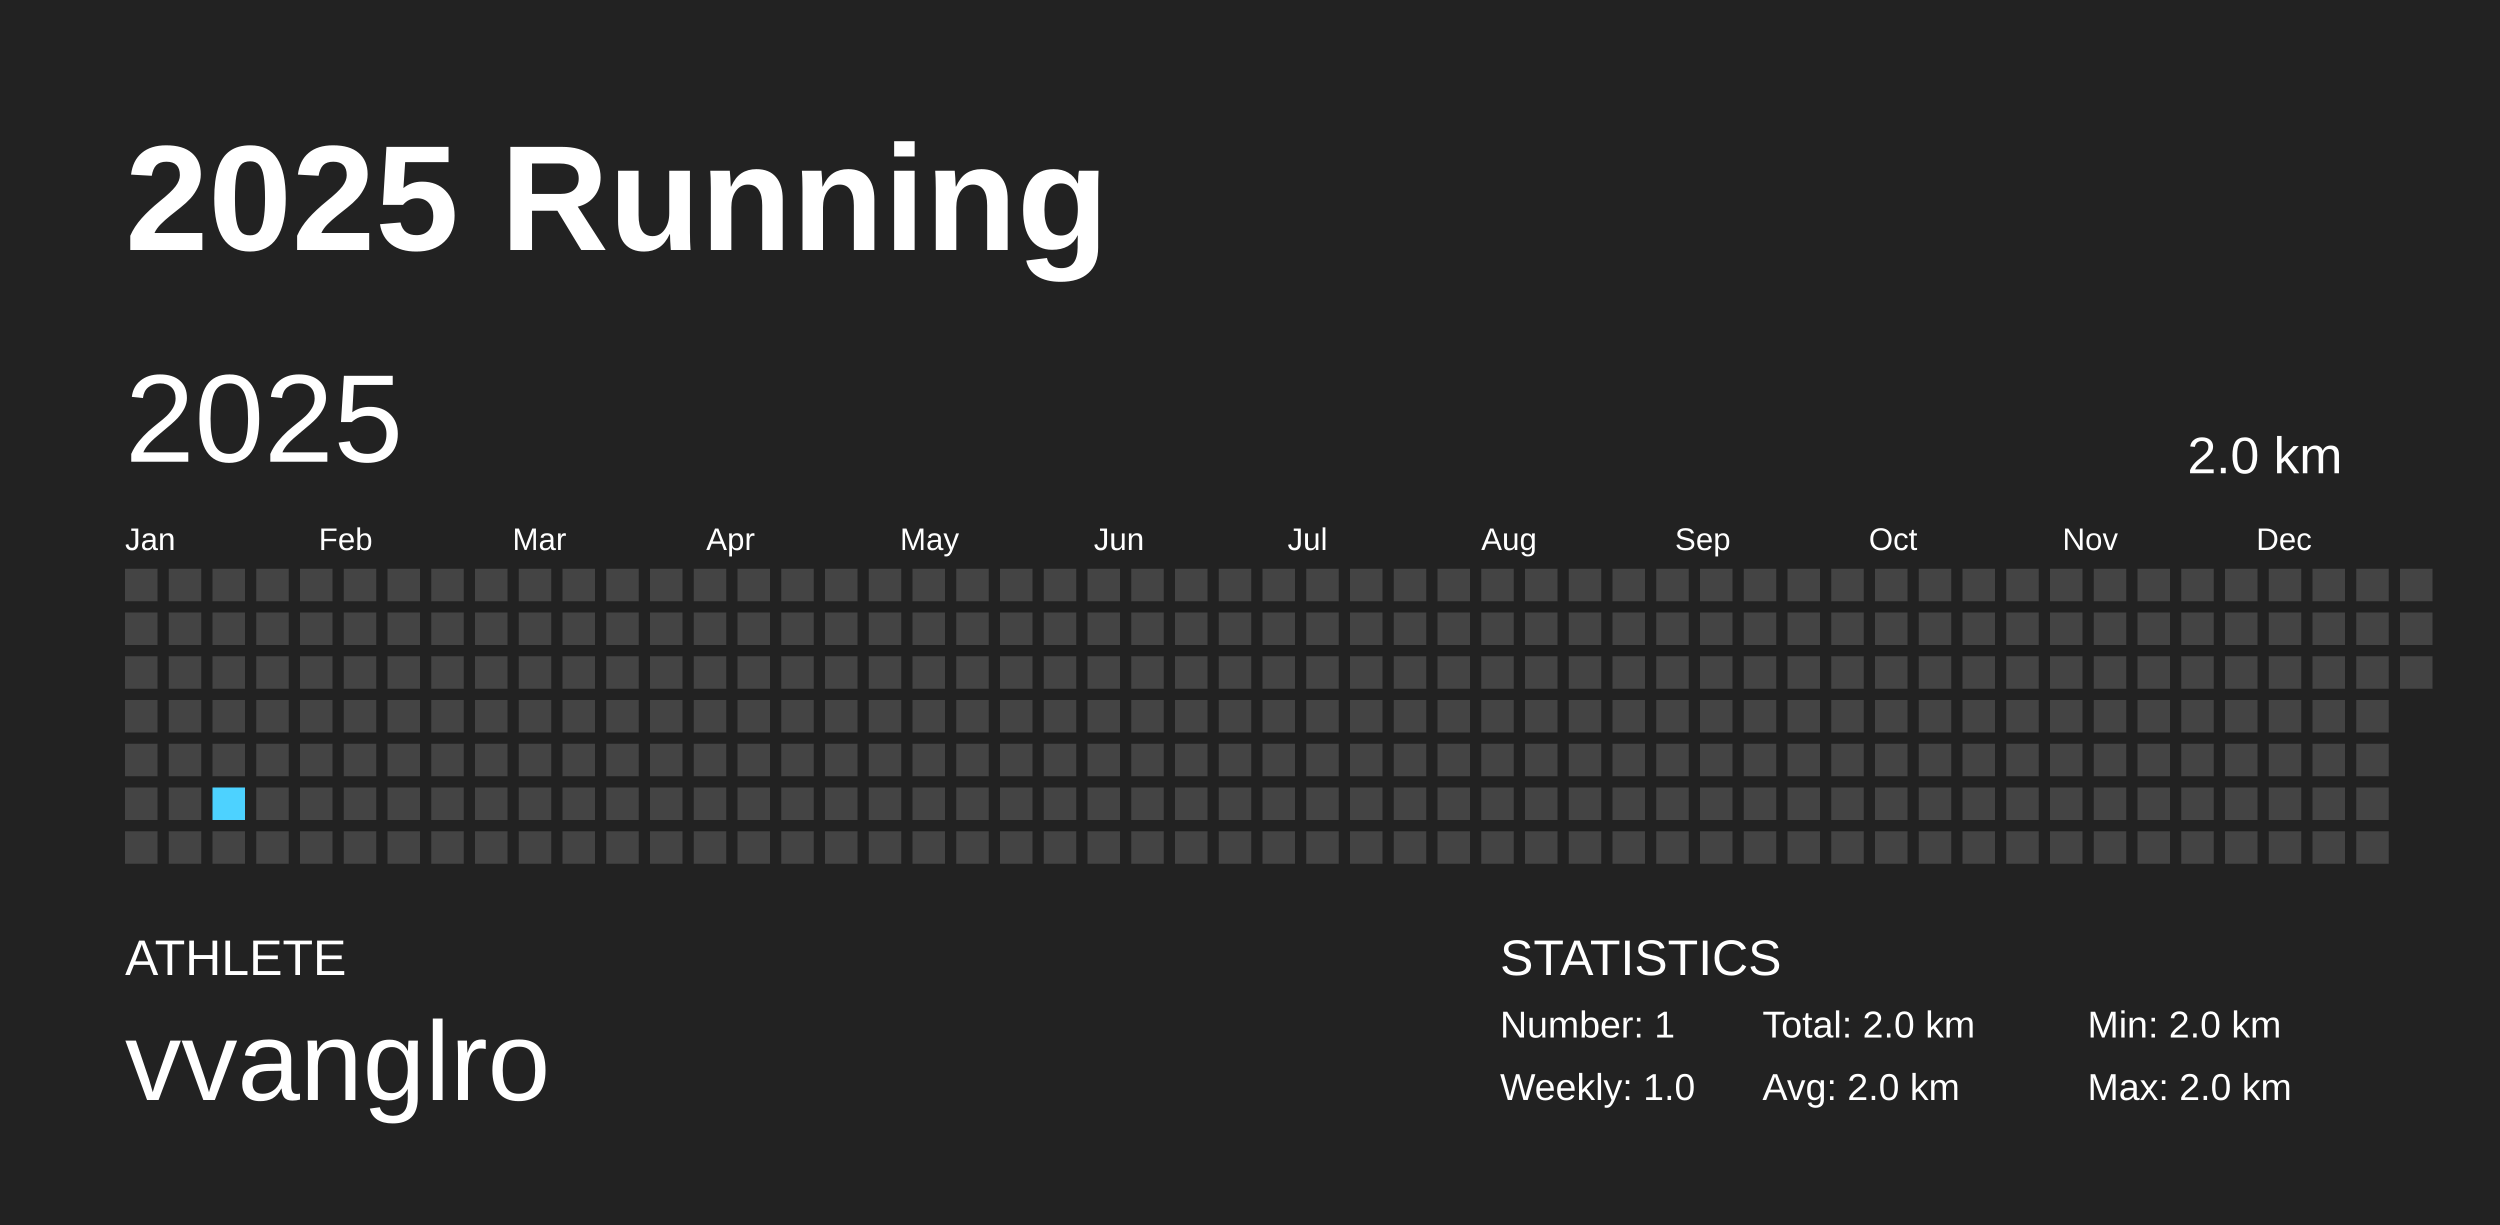
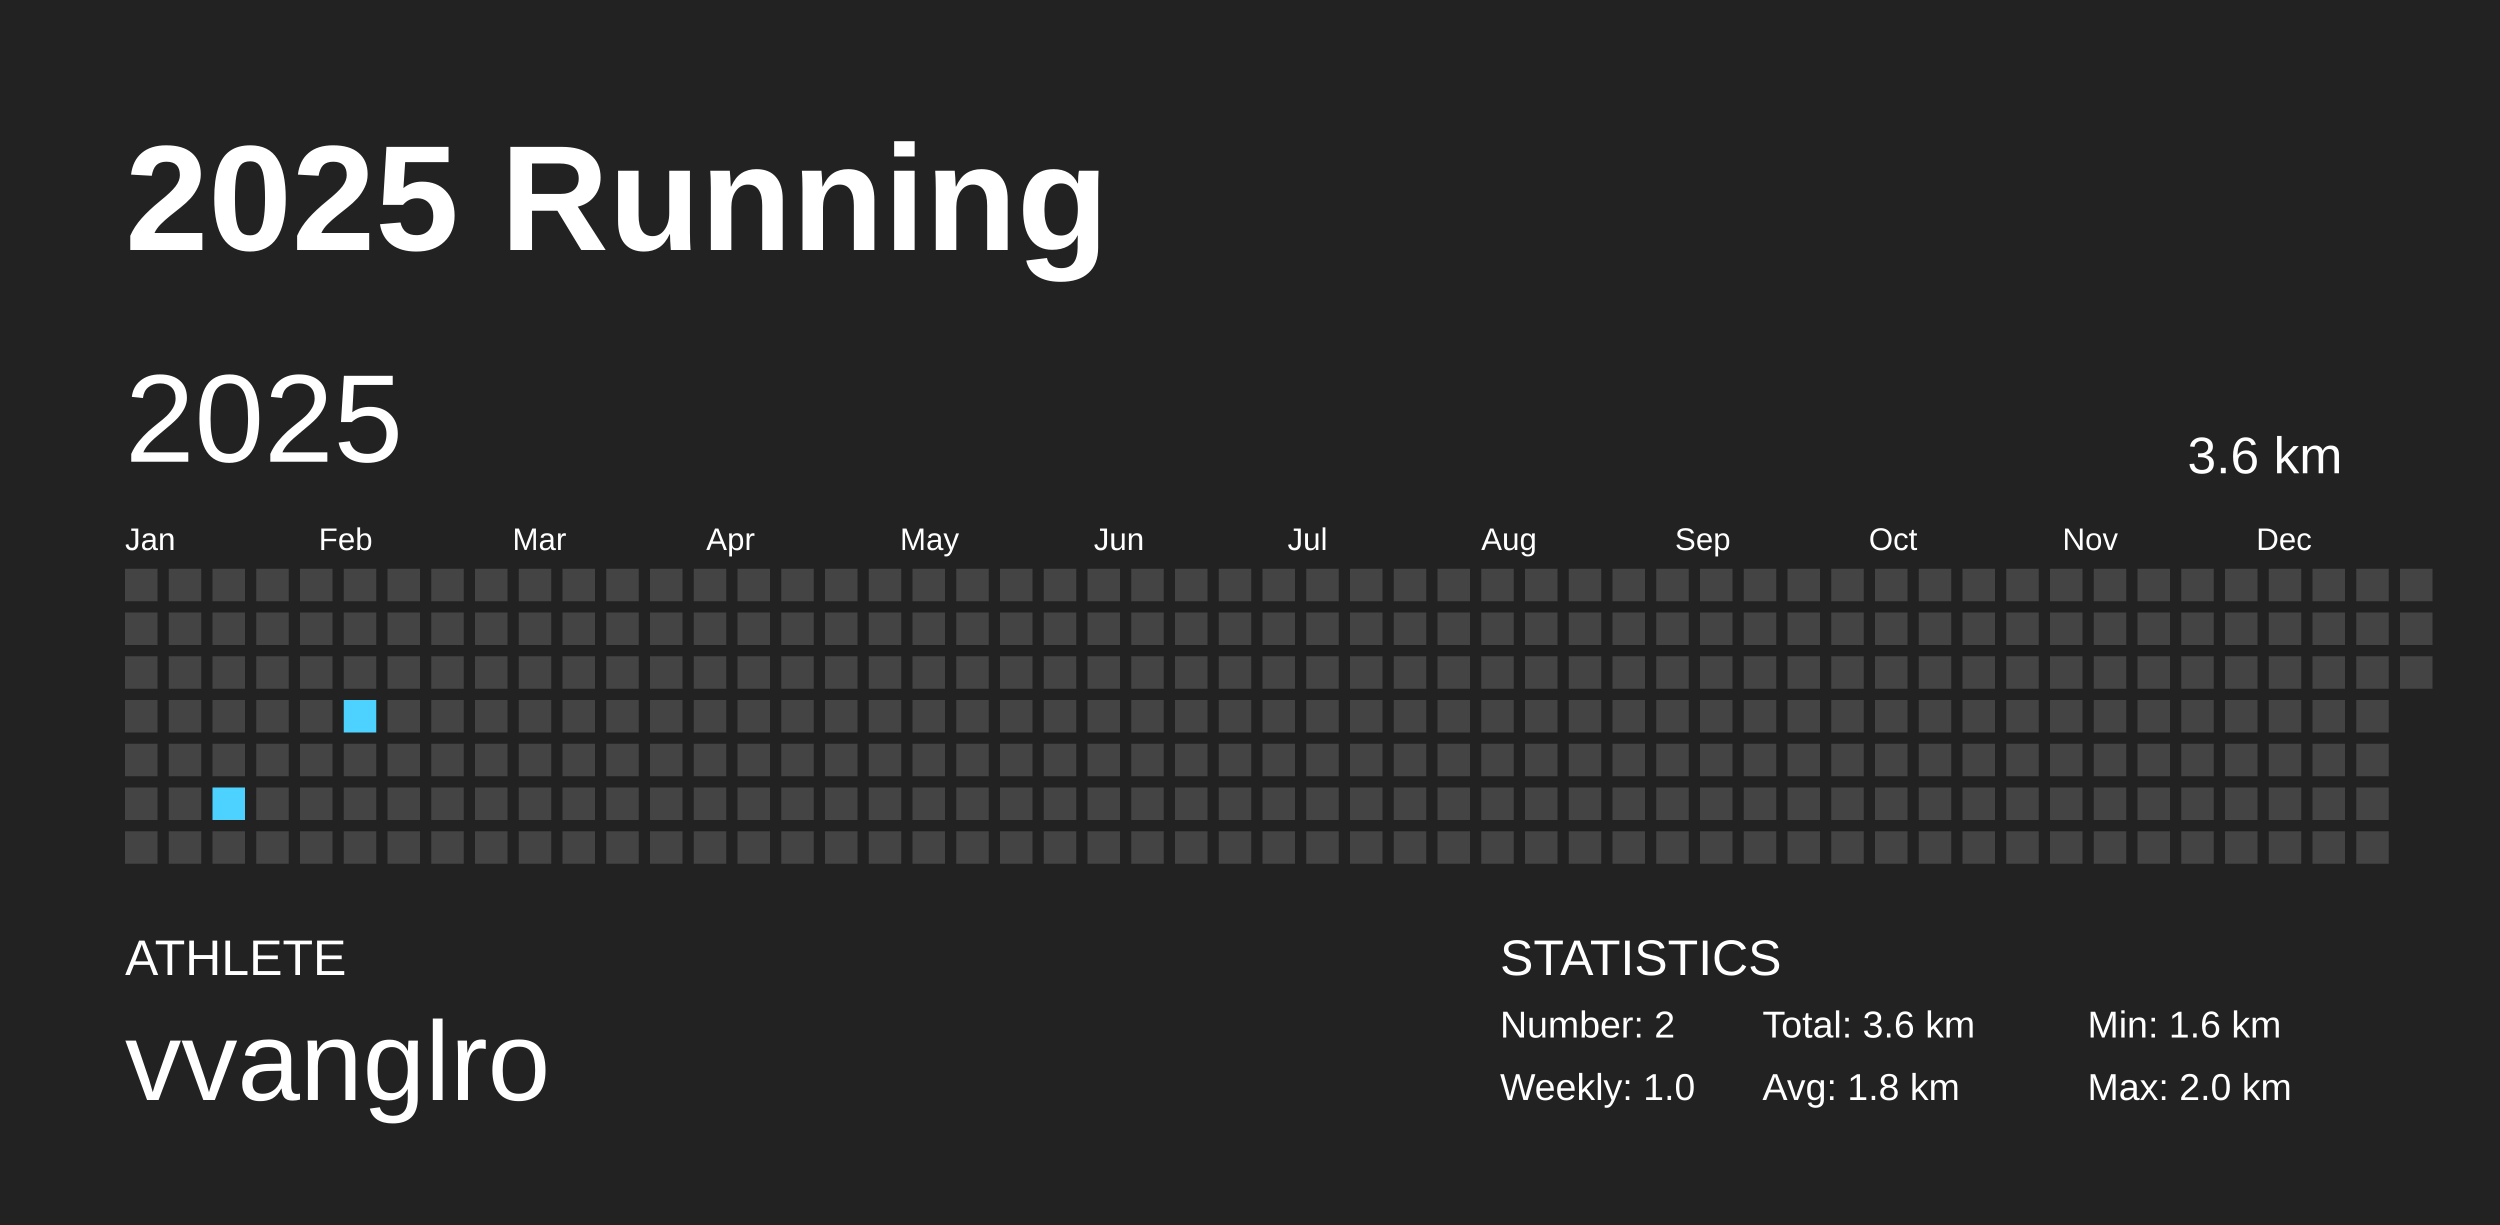
<svg xmlns="http://www.w3.org/2000/svg" baseProfile="full" height="98mm" version="1.1" viewBox="0,0,200,98" width="200mm">
  <defs />
  <rect fill="#222222" height="98" width="200" x="0" y="0" />
  <text fill="#FFFFFF" style="font-size:12px; font-family:Arial; font-weight:bold;" x="10" y="20">2025 Running</text>
  <text fill="#FFFFFF" style="font-size:4px; font-family:Arial" x="10" y="78">ATHLETE</text>
  <text fill="#FFFFFF" style="font-size:9px; font-family:Arial" x="10" y="88">vvanglro</text>
  <text fill="#FFFFFF" style="font-size:4px; font-family:Arial" x="120" y="78">STATISTICS</text>
-   <text fill="#FFFFFF" style="font-size:3px; font-family:Arial" x="120" y="83">Number: 1</text>
+   <text fill="#FFFFFF" style="font-size:3px; font-family:Arial" x="120" y="83">Number: 2</text>
  <text fill="#FFFFFF" style="font-size:3px; font-family:Arial" x="120" y="88">Weekly: 1.0</text>
-   <text fill="#FFFFFF" style="font-size:3px; font-family:Arial" x="141" y="83">Total: 2.0 km</text>
-   <text fill="#FFFFFF" style="font-size:3px; font-family:Arial" x="141" y="88">Avg: 2.0 km</text>
-   <text fill="#FFFFFF" style="font-size:3px; font-family:Arial" x="167" y="83">Min: 2.0 km</text>
+   <text fill="#FFFFFF" style="font-size:3px; font-family:Arial" x="141" y="83">Total: 3.6 km</text>
+   <text fill="#FFFFFF" style="font-size:3px; font-family:Arial" x="141" y="88">Avg: 1.8 km</text>
+   <text fill="#FFFFFF" style="font-size:3px; font-family:Arial" x="167" y="83">Min: 1.6 km</text>
  <text fill="#FFFFFF" style="font-size:3px; font-family:Arial" x="167" y="88">Max: 2.0 km</text>
  <text dominant-baseline="hanging" fill="#FFFFFF" style="font-size:10.0px; font-family:Arial;" x="10" y="30">2025</text>
-   <text dominant-baseline="hanging" fill="#FFFFFF" style="font-size:4.125px; font-family:Arial;" x="175" y="35">2.0 km</text>
+   <text dominant-baseline="hanging" fill="#FFFFFF" style="font-size:4.125px; font-family:Arial;" x="175" y="35">3.6 km</text>
  <text fill="#FFFFFF" style="font-size:2.5px; font-family:Arial" x="10.0" y="44">Jan</text>
  <text fill="#FFFFFF" style="font-size:2.5px; font-family:Arial" x="25.5" y="44">Feb</text>
  <text fill="#FFFFFF" style="font-size:2.5px; font-family:Arial" x="41.0" y="44">Mar</text>
  <text fill="#FFFFFF" style="font-size:2.5px; font-family:Arial" x="56.5" y="44">Apr</text>
  <text fill="#FFFFFF" style="font-size:2.5px; font-family:Arial" x="72.0" y="44">May</text>
  <text fill="#FFFFFF" style="font-size:2.5px; font-family:Arial" x="87.5" y="44">Jun</text>
  <text fill="#FFFFFF" style="font-size:2.5px; font-family:Arial" x="103.0" y="44">Jul</text>
  <text fill="#FFFFFF" style="font-size:2.5px; font-family:Arial" x="118.5" y="44">Aug</text>
  <text fill="#FFFFFF" style="font-size:2.5px; font-family:Arial" x="134.0" y="44">Sep</text>
  <text fill="#FFFFFF" style="font-size:2.5px; font-family:Arial" x="149.5" y="44">Oct</text>
  <text fill="#FFFFFF" style="font-size:2.5px; font-family:Arial" x="165.0" y="44">Nov</text>
  <text fill="#FFFFFF" style="font-size:2.5px; font-family:Arial" x="180.5" y="44">Dec</text>
  <rect fill="#444444" height="2.6" width="2.6" x="10.0" y="45.5" />
  <rect fill="#444444" height="2.6" width="2.6" x="10.0" y="49.0" />
  <rect fill="#444444" height="2.6" width="2.6" x="10.0" y="52.5" />
  <rect fill="#444444" height="2.6" width="2.6" x="10.0" y="56.0" />
  <rect fill="#444444" height="2.6" width="2.6" x="10.0" y="59.5" />
  <rect fill="#444444" height="2.6" width="2.6" x="10.0" y="63.0" />
  <rect fill="#444444" height="2.6" width="2.6" x="10.0" y="66.5" />
  <rect fill="#444444" height="2.6" width="2.6" x="13.5" y="45.5" />
  <rect fill="#444444" height="2.6" width="2.6" x="13.5" y="49.0" />
  <rect fill="#444444" height="2.6" width="2.6" x="13.5" y="52.5" />
  <rect fill="#444444" height="2.6" width="2.6" x="13.5" y="56.0" />
  <rect fill="#444444" height="2.6" width="2.6" x="13.5" y="59.5" />
  <rect fill="#444444" height="2.6" width="2.6" x="13.5" y="63.0" />
  <rect fill="#444444" height="2.6" width="2.6" x="13.5" y="66.5" />
  <rect fill="#444444" height="2.6" width="2.6" x="17.0" y="45.5" />
  <rect fill="#444444" height="2.6" width="2.6" x="17.0" y="49.0" />
  <rect fill="#444444" height="2.6" width="2.6" x="17.0" y="52.5" />
  <rect fill="#444444" height="2.6" width="2.6" x="17.0" y="56.0" />
  <rect fill="#444444" height="2.6" width="2.6" x="17.0" y="59.5" />
-   <rect fill="#4DD2FF" height="2.6" width="2.6" x="17.0" y="63.0" />
+   <rect fill="#4dd2ff" height="2.6" width="2.6" x="17.0" y="63.0" />
  <rect fill="#444444" height="2.6" width="2.6" x="17.0" y="66.5" />
  <rect fill="#444444" height="2.6" width="2.6" x="20.5" y="45.5" />
  <rect fill="#444444" height="2.6" width="2.6" x="20.5" y="49.0" />
  <rect fill="#444444" height="2.6" width="2.6" x="20.5" y="52.5" />
  <rect fill="#444444" height="2.6" width="2.6" x="20.5" y="56.0" />
  <rect fill="#444444" height="2.6" width="2.6" x="20.5" y="59.5" />
  <rect fill="#444444" height="2.6" width="2.6" x="20.5" y="63.0" />
  <rect fill="#444444" height="2.6" width="2.6" x="20.5" y="66.5" />
  <rect fill="#444444" height="2.6" width="2.6" x="24.0" y="45.5" />
  <rect fill="#444444" height="2.6" width="2.6" x="24.0" y="49.0" />
  <rect fill="#444444" height="2.6" width="2.6" x="24.0" y="52.5" />
  <rect fill="#444444" height="2.6" width="2.6" x="24.0" y="56.0" />
  <rect fill="#444444" height="2.6" width="2.6" x="24.0" y="59.5" />
  <rect fill="#444444" height="2.6" width="2.6" x="24.0" y="63.0" />
  <rect fill="#444444" height="2.6" width="2.6" x="24.0" y="66.5" />
  <rect fill="#444444" height="2.6" width="2.6" x="27.5" y="45.5" />
  <rect fill="#444444" height="2.6" width="2.6" x="27.5" y="49.0" />
  <rect fill="#444444" height="2.6" width="2.6" x="27.5" y="52.5" />
-   <rect fill="#444444" height="2.6" width="2.6" x="27.5" y="56.0" />
+   <rect fill="#4dd2ff" height="2.6" width="2.6" x="27.5" y="56.0" />
  <rect fill="#444444" height="2.6" width="2.6" x="27.5" y="59.5" />
  <rect fill="#444444" height="2.6" width="2.6" x="27.5" y="63.0" />
  <rect fill="#444444" height="2.6" width="2.6" x="27.5" y="66.5" />
  <rect fill="#444444" height="2.6" width="2.6" x="31.0" y="45.5" />
  <rect fill="#444444" height="2.6" width="2.6" x="31.0" y="49.0" />
  <rect fill="#444444" height="2.6" width="2.6" x="31.0" y="52.5" />
  <rect fill="#444444" height="2.6" width="2.6" x="31.0" y="56.0" />
  <rect fill="#444444" height="2.6" width="2.6" x="31.0" y="59.5" />
  <rect fill="#444444" height="2.6" width="2.6" x="31.0" y="63.0" />
  <rect fill="#444444" height="2.6" width="2.6" x="31.0" y="66.5" />
  <rect fill="#444444" height="2.6" width="2.6" x="34.5" y="45.5" />
  <rect fill="#444444" height="2.6" width="2.6" x="34.5" y="49.0" />
  <rect fill="#444444" height="2.6" width="2.6" x="34.5" y="52.5" />
  <rect fill="#444444" height="2.6" width="2.6" x="34.5" y="56.0" />
  <rect fill="#444444" height="2.6" width="2.6" x="34.5" y="59.5" />
  <rect fill="#444444" height="2.6" width="2.6" x="34.5" y="63.0" />
  <rect fill="#444444" height="2.6" width="2.6" x="34.5" y="66.5" />
  <rect fill="#444444" height="2.6" width="2.6" x="38.0" y="45.5" />
  <rect fill="#444444" height="2.6" width="2.6" x="38.0" y="49.0" />
  <rect fill="#444444" height="2.6" width="2.6" x="38.0" y="52.5" />
  <rect fill="#444444" height="2.6" width="2.6" x="38.0" y="56.0" />
  <rect fill="#444444" height="2.6" width="2.6" x="38.0" y="59.5" />
  <rect fill="#444444" height="2.6" width="2.6" x="38.0" y="63.0" />
  <rect fill="#444444" height="2.6" width="2.6" x="38.0" y="66.5" />
  <rect fill="#444444" height="2.6" width="2.6" x="41.5" y="45.5" />
  <rect fill="#444444" height="2.6" width="2.6" x="41.5" y="49.0" />
  <rect fill="#444444" height="2.6" width="2.6" x="41.5" y="52.5" />
  <rect fill="#444444" height="2.6" width="2.6" x="41.5" y="56.0" />
  <rect fill="#444444" height="2.6" width="2.6" x="41.5" y="59.5" />
  <rect fill="#444444" height="2.6" width="2.6" x="41.5" y="63.0" />
  <rect fill="#444444" height="2.6" width="2.6" x="41.5" y="66.5" />
  <rect fill="#444444" height="2.6" width="2.6" x="45.0" y="45.5" />
  <rect fill="#444444" height="2.6" width="2.6" x="45.0" y="49.0" />
  <rect fill="#444444" height="2.6" width="2.6" x="45.0" y="52.5" />
  <rect fill="#444444" height="2.6" width="2.6" x="45.0" y="56.0" />
  <rect fill="#444444" height="2.6" width="2.6" x="45.0" y="59.5" />
  <rect fill="#444444" height="2.6" width="2.6" x="45.0" y="63.0" />
  <rect fill="#444444" height="2.6" width="2.6" x="45.0" y="66.5" />
  <rect fill="#444444" height="2.6" width="2.6" x="48.5" y="45.5" />
  <rect fill="#444444" height="2.6" width="2.6" x="48.5" y="49.0" />
  <rect fill="#444444" height="2.6" width="2.6" x="48.5" y="52.5" />
  <rect fill="#444444" height="2.6" width="2.6" x="48.5" y="56.0" />
  <rect fill="#444444" height="2.6" width="2.6" x="48.5" y="59.5" />
  <rect fill="#444444" height="2.6" width="2.6" x="48.5" y="63.0" />
  <rect fill="#444444" height="2.6" width="2.6" x="48.5" y="66.5" />
  <rect fill="#444444" height="2.6" width="2.6" x="52.0" y="45.5" />
  <rect fill="#444444" height="2.6" width="2.6" x="52.0" y="49.0" />
  <rect fill="#444444" height="2.6" width="2.6" x="52.0" y="52.5" />
  <rect fill="#444444" height="2.6" width="2.6" x="52.0" y="56.0" />
  <rect fill="#444444" height="2.6" width="2.6" x="52.0" y="59.5" />
  <rect fill="#444444" height="2.6" width="2.6" x="52.0" y="63.0" />
  <rect fill="#444444" height="2.6" width="2.6" x="52.0" y="66.5" />
  <rect fill="#444444" height="2.6" width="2.6" x="55.5" y="45.5" />
  <rect fill="#444444" height="2.6" width="2.6" x="55.5" y="49.0" />
  <rect fill="#444444" height="2.6" width="2.6" x="55.5" y="52.5" />
  <rect fill="#444444" height="2.6" width="2.6" x="55.5" y="56.0" />
  <rect fill="#444444" height="2.6" width="2.6" x="55.5" y="59.5" />
  <rect fill="#444444" height="2.6" width="2.6" x="55.5" y="63.0" />
  <rect fill="#444444" height="2.6" width="2.6" x="55.5" y="66.5" />
  <rect fill="#444444" height="2.6" width="2.6" x="59.0" y="45.5" />
  <rect fill="#444444" height="2.6" width="2.6" x="59.0" y="49.0" />
  <rect fill="#444444" height="2.6" width="2.6" x="59.0" y="52.5" />
  <rect fill="#444444" height="2.6" width="2.6" x="59.0" y="56.0" />
  <rect fill="#444444" height="2.6" width="2.6" x="59.0" y="59.5" />
  <rect fill="#444444" height="2.6" width="2.6" x="59.0" y="63.0" />
  <rect fill="#444444" height="2.6" width="2.6" x="59.0" y="66.5" />
  <rect fill="#444444" height="2.6" width="2.6" x="62.5" y="45.5" />
  <rect fill="#444444" height="2.6" width="2.6" x="62.5" y="49.0" />
  <rect fill="#444444" height="2.6" width="2.6" x="62.5" y="52.5" />
  <rect fill="#444444" height="2.6" width="2.6" x="62.5" y="56.0" />
  <rect fill="#444444" height="2.6" width="2.6" x="62.5" y="59.5" />
  <rect fill="#444444" height="2.6" width="2.6" x="62.5" y="63.0" />
  <rect fill="#444444" height="2.6" width="2.6" x="62.5" y="66.5" />
  <rect fill="#444444" height="2.6" width="2.6" x="66.0" y="45.5" />
  <rect fill="#444444" height="2.6" width="2.6" x="66.0" y="49.0" />
  <rect fill="#444444" height="2.6" width="2.6" x="66.0" y="52.5" />
  <rect fill="#444444" height="2.6" width="2.6" x="66.0" y="56.0" />
  <rect fill="#444444" height="2.6" width="2.6" x="66.0" y="59.5" />
  <rect fill="#444444" height="2.6" width="2.6" x="66.0" y="63.0" />
  <rect fill="#444444" height="2.6" width="2.6" x="66.0" y="66.5" />
  <rect fill="#444444" height="2.6" width="2.6" x="69.5" y="45.5" />
  <rect fill="#444444" height="2.6" width="2.6" x="69.5" y="49.0" />
  <rect fill="#444444" height="2.6" width="2.6" x="69.5" y="52.5" />
  <rect fill="#444444" height="2.6" width="2.6" x="69.5" y="56.0" />
  <rect fill="#444444" height="2.6" width="2.6" x="69.5" y="59.5" />
  <rect fill="#444444" height="2.6" width="2.6" x="69.5" y="63.0" />
  <rect fill="#444444" height="2.6" width="2.6" x="69.5" y="66.5" />
  <rect fill="#444444" height="2.6" width="2.6" x="73.0" y="45.5" />
  <rect fill="#444444" height="2.6" width="2.6" x="73.0" y="49.0" />
  <rect fill="#444444" height="2.6" width="2.6" x="73.0" y="52.5" />
  <rect fill="#444444" height="2.6" width="2.6" x="73.0" y="56.0" />
  <rect fill="#444444" height="2.6" width="2.6" x="73.0" y="59.5" />
  <rect fill="#444444" height="2.6" width="2.6" x="73.0" y="63.0" />
  <rect fill="#444444" height="2.6" width="2.6" x="73.0" y="66.5" />
  <rect fill="#444444" height="2.6" width="2.6" x="76.5" y="45.5" />
  <rect fill="#444444" height="2.6" width="2.6" x="76.5" y="49.0" />
  <rect fill="#444444" height="2.6" width="2.6" x="76.5" y="52.5" />
  <rect fill="#444444" height="2.6" width="2.6" x="76.5" y="56.0" />
  <rect fill="#444444" height="2.6" width="2.6" x="76.5" y="59.5" />
  <rect fill="#444444" height="2.6" width="2.6" x="76.5" y="63.0" />
  <rect fill="#444444" height="2.6" width="2.6" x="76.5" y="66.5" />
  <rect fill="#444444" height="2.6" width="2.6" x="80.0" y="45.5" />
  <rect fill="#444444" height="2.6" width="2.6" x="80.0" y="49.0" />
  <rect fill="#444444" height="2.6" width="2.6" x="80.0" y="52.5" />
  <rect fill="#444444" height="2.6" width="2.6" x="80.0" y="56.0" />
  <rect fill="#444444" height="2.6" width="2.6" x="80.0" y="59.5" />
  <rect fill="#444444" height="2.6" width="2.6" x="80.0" y="63.0" />
  <rect fill="#444444" height="2.6" width="2.6" x="80.0" y="66.5" />
  <rect fill="#444444" height="2.6" width="2.6" x="83.5" y="45.5" />
  <rect fill="#444444" height="2.6" width="2.6" x="83.5" y="49.0" />
  <rect fill="#444444" height="2.6" width="2.6" x="83.5" y="52.5" />
  <rect fill="#444444" height="2.6" width="2.6" x="83.5" y="56.0" />
  <rect fill="#444444" height="2.6" width="2.6" x="83.5" y="59.5" />
  <rect fill="#444444" height="2.6" width="2.6" x="83.5" y="63.0" />
  <rect fill="#444444" height="2.6" width="2.6" x="83.5" y="66.5" />
  <rect fill="#444444" height="2.6" width="2.6" x="87.0" y="45.5" />
  <rect fill="#444444" height="2.6" width="2.6" x="87.0" y="49.0" />
  <rect fill="#444444" height="2.6" width="2.6" x="87.0" y="52.5" />
  <rect fill="#444444" height="2.6" width="2.6" x="87.0" y="56.0" />
  <rect fill="#444444" height="2.6" width="2.6" x="87.0" y="59.5" />
  <rect fill="#444444" height="2.6" width="2.6" x="87.0" y="63.0" />
  <rect fill="#444444" height="2.6" width="2.6" x="87.0" y="66.5" />
  <rect fill="#444444" height="2.6" width="2.6" x="90.5" y="45.5" />
  <rect fill="#444444" height="2.6" width="2.6" x="90.5" y="49.0" />
  <rect fill="#444444" height="2.6" width="2.6" x="90.5" y="52.5" />
  <rect fill="#444444" height="2.6" width="2.6" x="90.5" y="56.0" />
  <rect fill="#444444" height="2.6" width="2.6" x="90.5" y="59.5" />
  <rect fill="#444444" height="2.6" width="2.6" x="90.5" y="63.0" />
  <rect fill="#444444" height="2.6" width="2.6" x="90.5" y="66.5" />
  <rect fill="#444444" height="2.6" width="2.6" x="94.0" y="45.5" />
  <rect fill="#444444" height="2.6" width="2.6" x="94.0" y="49.0" />
  <rect fill="#444444" height="2.6" width="2.6" x="94.0" y="52.5" />
  <rect fill="#444444" height="2.6" width="2.6" x="94.0" y="56.0" />
  <rect fill="#444444" height="2.6" width="2.6" x="94.0" y="59.5" />
  <rect fill="#444444" height="2.6" width="2.6" x="94.0" y="63.0" />
  <rect fill="#444444" height="2.6" width="2.6" x="94.0" y="66.5" />
  <rect fill="#444444" height="2.6" width="2.6" x="97.5" y="45.5" />
  <rect fill="#444444" height="2.6" width="2.6" x="97.5" y="49.0" />
  <rect fill="#444444" height="2.6" width="2.6" x="97.5" y="52.5" />
  <rect fill="#444444" height="2.6" width="2.6" x="97.5" y="56.0" />
  <rect fill="#444444" height="2.6" width="2.6" x="97.5" y="59.5" />
  <rect fill="#444444" height="2.6" width="2.6" x="97.5" y="63.0" />
  <rect fill="#444444" height="2.6" width="2.6" x="97.5" y="66.5" />
  <rect fill="#444444" height="2.6" width="2.6" x="101.0" y="45.5" />
  <rect fill="#444444" height="2.6" width="2.6" x="101.0" y="49.0" />
  <rect fill="#444444" height="2.6" width="2.6" x="101.0" y="52.5" />
  <rect fill="#444444" height="2.6" width="2.6" x="101.0" y="56.0" />
  <rect fill="#444444" height="2.6" width="2.6" x="101.0" y="59.5" />
  <rect fill="#444444" height="2.6" width="2.6" x="101.0" y="63.0" />
  <rect fill="#444444" height="2.6" width="2.6" x="101.0" y="66.5" />
  <rect fill="#444444" height="2.6" width="2.6" x="104.5" y="45.5" />
  <rect fill="#444444" height="2.6" width="2.6" x="104.5" y="49.0" />
  <rect fill="#444444" height="2.6" width="2.6" x="104.5" y="52.5" />
  <rect fill="#444444" height="2.6" width="2.6" x="104.5" y="56.0" />
  <rect fill="#444444" height="2.6" width="2.6" x="104.5" y="59.5" />
  <rect fill="#444444" height="2.6" width="2.6" x="104.5" y="63.0" />
  <rect fill="#444444" height="2.6" width="2.6" x="104.5" y="66.5" />
  <rect fill="#444444" height="2.6" width="2.6" x="108.0" y="45.5" />
  <rect fill="#444444" height="2.6" width="2.6" x="108.0" y="49.0" />
  <rect fill="#444444" height="2.6" width="2.6" x="108.0" y="52.5" />
  <rect fill="#444444" height="2.6" width="2.6" x="108.0" y="56.0" />
  <rect fill="#444444" height="2.6" width="2.6" x="108.0" y="59.5" />
  <rect fill="#444444" height="2.6" width="2.6" x="108.0" y="63.0" />
  <rect fill="#444444" height="2.6" width="2.6" x="108.0" y="66.5" />
  <rect fill="#444444" height="2.6" width="2.6" x="111.5" y="45.5" />
  <rect fill="#444444" height="2.6" width="2.6" x="111.5" y="49.0" />
  <rect fill="#444444" height="2.6" width="2.6" x="111.5" y="52.5" />
  <rect fill="#444444" height="2.6" width="2.6" x="111.5" y="56.0" />
  <rect fill="#444444" height="2.6" width="2.6" x="111.5" y="59.5" />
  <rect fill="#444444" height="2.6" width="2.6" x="111.5" y="63.0" />
  <rect fill="#444444" height="2.6" width="2.6" x="111.5" y="66.5" />
  <rect fill="#444444" height="2.6" width="2.6" x="115.0" y="45.5" />
  <rect fill="#444444" height="2.6" width="2.6" x="115.0" y="49.0" />
  <rect fill="#444444" height="2.6" width="2.6" x="115.0" y="52.5" />
  <rect fill="#444444" height="2.6" width="2.6" x="115.0" y="56.0" />
  <rect fill="#444444" height="2.6" width="2.6" x="115.0" y="59.5" />
  <rect fill="#444444" height="2.6" width="2.6" x="115.0" y="63.0" />
  <rect fill="#444444" height="2.6" width="2.6" x="115.0" y="66.5" />
  <rect fill="#444444" height="2.6" width="2.6" x="118.5" y="45.5" />
  <rect fill="#444444" height="2.6" width="2.6" x="118.5" y="49.0" />
  <rect fill="#444444" height="2.6" width="2.6" x="118.5" y="52.5" />
  <rect fill="#444444" height="2.6" width="2.6" x="118.5" y="56.0" />
  <rect fill="#444444" height="2.6" width="2.6" x="118.5" y="59.5" />
  <rect fill="#444444" height="2.6" width="2.6" x="118.5" y="63.0" />
  <rect fill="#444444" height="2.6" width="2.6" x="118.5" y="66.5" />
  <rect fill="#444444" height="2.6" width="2.6" x="122.0" y="45.5" />
  <rect fill="#444444" height="2.6" width="2.6" x="122.0" y="49.0" />
  <rect fill="#444444" height="2.6" width="2.6" x="122.0" y="52.5" />
  <rect fill="#444444" height="2.6" width="2.6" x="122.0" y="56.0" />
  <rect fill="#444444" height="2.6" width="2.6" x="122.0" y="59.5" />
  <rect fill="#444444" height="2.6" width="2.6" x="122.0" y="63.0" />
  <rect fill="#444444" height="2.6" width="2.6" x="122.0" y="66.5" />
  <rect fill="#444444" height="2.6" width="2.6" x="125.5" y="45.5" />
  <rect fill="#444444" height="2.6" width="2.6" x="125.5" y="49.0" />
  <rect fill="#444444" height="2.6" width="2.6" x="125.5" y="52.5" />
  <rect fill="#444444" height="2.6" width="2.6" x="125.5" y="56.0" />
  <rect fill="#444444" height="2.6" width="2.6" x="125.5" y="59.5" />
  <rect fill="#444444" height="2.6" width="2.6" x="125.5" y="63.0" />
  <rect fill="#444444" height="2.6" width="2.6" x="125.5" y="66.5" />
  <rect fill="#444444" height="2.6" width="2.6" x="129.0" y="45.5" />
  <rect fill="#444444" height="2.6" width="2.6" x="129.0" y="49.0" />
  <rect fill="#444444" height="2.6" width="2.6" x="129.0" y="52.5" />
  <rect fill="#444444" height="2.6" width="2.6" x="129.0" y="56.0" />
  <rect fill="#444444" height="2.6" width="2.6" x="129.0" y="59.5" />
  <rect fill="#444444" height="2.6" width="2.6" x="129.0" y="63.0" />
  <rect fill="#444444" height="2.6" width="2.6" x="129.0" y="66.5" />
  <rect fill="#444444" height="2.6" width="2.6" x="132.5" y="45.5" />
  <rect fill="#444444" height="2.6" width="2.6" x="132.5" y="49.0" />
  <rect fill="#444444" height="2.6" width="2.6" x="132.5" y="52.5" />
  <rect fill="#444444" height="2.6" width="2.6" x="132.5" y="56.0" />
  <rect fill="#444444" height="2.6" width="2.6" x="132.5" y="59.5" />
  <rect fill="#444444" height="2.6" width="2.6" x="132.5" y="63.0" />
  <rect fill="#444444" height="2.6" width="2.6" x="132.5" y="66.5" />
  <rect fill="#444444" height="2.6" width="2.6" x="136.0" y="45.5" />
  <rect fill="#444444" height="2.6" width="2.6" x="136.0" y="49.0" />
  <rect fill="#444444" height="2.6" width="2.6" x="136.0" y="52.5" />
  <rect fill="#444444" height="2.6" width="2.6" x="136.0" y="56.0" />
  <rect fill="#444444" height="2.6" width="2.6" x="136.0" y="59.5" />
  <rect fill="#444444" height="2.6" width="2.6" x="136.0" y="63.0" />
  <rect fill="#444444" height="2.6" width="2.6" x="136.0" y="66.5" />
  <rect fill="#444444" height="2.6" width="2.6" x="139.5" y="45.5" />
  <rect fill="#444444" height="2.6" width="2.6" x="139.5" y="49.0" />
  <rect fill="#444444" height="2.6" width="2.6" x="139.5" y="52.5" />
  <rect fill="#444444" height="2.6" width="2.6" x="139.5" y="56.0" />
  <rect fill="#444444" height="2.6" width="2.6" x="139.5" y="59.5" />
  <rect fill="#444444" height="2.6" width="2.6" x="139.5" y="63.0" />
  <rect fill="#444444" height="2.6" width="2.6" x="139.5" y="66.5" />
  <rect fill="#444444" height="2.6" width="2.6" x="143.0" y="45.5" />
  <rect fill="#444444" height="2.6" width="2.6" x="143.0" y="49.0" />
  <rect fill="#444444" height="2.6" width="2.6" x="143.0" y="52.5" />
  <rect fill="#444444" height="2.6" width="2.6" x="143.0" y="56.0" />
  <rect fill="#444444" height="2.6" width="2.6" x="143.0" y="59.5" />
  <rect fill="#444444" height="2.6" width="2.6" x="143.0" y="63.0" />
  <rect fill="#444444" height="2.6" width="2.6" x="143.0" y="66.5" />
  <rect fill="#444444" height="2.6" width="2.6" x="146.5" y="45.5" />
  <rect fill="#444444" height="2.6" width="2.6" x="146.5" y="49.0" />
  <rect fill="#444444" height="2.6" width="2.6" x="146.5" y="52.5" />
  <rect fill="#444444" height="2.6" width="2.6" x="146.5" y="56.0" />
  <rect fill="#444444" height="2.6" width="2.6" x="146.5" y="59.5" />
  <rect fill="#444444" height="2.6" width="2.6" x="146.5" y="63.0" />
  <rect fill="#444444" height="2.6" width="2.6" x="146.5" y="66.5" />
  <rect fill="#444444" height="2.6" width="2.6" x="150.0" y="45.5" />
  <rect fill="#444444" height="2.6" width="2.6" x="150.0" y="49.0" />
  <rect fill="#444444" height="2.6" width="2.6" x="150.0" y="52.5" />
  <rect fill="#444444" height="2.6" width="2.6" x="150.0" y="56.0" />
  <rect fill="#444444" height="2.6" width="2.6" x="150.0" y="59.5" />
  <rect fill="#444444" height="2.6" width="2.6" x="150.0" y="63.0" />
  <rect fill="#444444" height="2.6" width="2.6" x="150.0" y="66.5" />
  <rect fill="#444444" height="2.6" width="2.6" x="153.5" y="45.5" />
  <rect fill="#444444" height="2.6" width="2.6" x="153.5" y="49.0" />
  <rect fill="#444444" height="2.6" width="2.6" x="153.5" y="52.5" />
  <rect fill="#444444" height="2.6" width="2.6" x="153.5" y="56.0" />
  <rect fill="#444444" height="2.6" width="2.6" x="153.5" y="59.5" />
  <rect fill="#444444" height="2.6" width="2.6" x="153.5" y="63.0" />
  <rect fill="#444444" height="2.6" width="2.6" x="153.5" y="66.5" />
  <rect fill="#444444" height="2.6" width="2.6" x="157.0" y="45.5" />
  <rect fill="#444444" height="2.6" width="2.6" x="157.0" y="49.0" />
  <rect fill="#444444" height="2.6" width="2.6" x="157.0" y="52.5" />
  <rect fill="#444444" height="2.6" width="2.6" x="157.0" y="56.0" />
  <rect fill="#444444" height="2.6" width="2.6" x="157.0" y="59.5" />
  <rect fill="#444444" height="2.6" width="2.6" x="157.0" y="63.0" />
  <rect fill="#444444" height="2.6" width="2.6" x="157.0" y="66.5" />
  <rect fill="#444444" height="2.6" width="2.6" x="160.5" y="45.5" />
  <rect fill="#444444" height="2.6" width="2.6" x="160.5" y="49.0" />
  <rect fill="#444444" height="2.6" width="2.6" x="160.5" y="52.5" />
  <rect fill="#444444" height="2.6" width="2.6" x="160.5" y="56.0" />
  <rect fill="#444444" height="2.6" width="2.6" x="160.5" y="59.5" />
  <rect fill="#444444" height="2.6" width="2.6" x="160.5" y="63.0" />
  <rect fill="#444444" height="2.6" width="2.6" x="160.5" y="66.5" />
  <rect fill="#444444" height="2.6" width="2.6" x="164.0" y="45.5" />
  <rect fill="#444444" height="2.6" width="2.6" x="164.0" y="49.0" />
  <rect fill="#444444" height="2.6" width="2.6" x="164.0" y="52.5" />
  <rect fill="#444444" height="2.6" width="2.6" x="164.0" y="56.0" />
  <rect fill="#444444" height="2.6" width="2.6" x="164.0" y="59.5" />
  <rect fill="#444444" height="2.6" width="2.6" x="164.0" y="63.0" />
  <rect fill="#444444" height="2.6" width="2.6" x="164.0" y="66.5" />
  <rect fill="#444444" height="2.6" width="2.6" x="167.5" y="45.5" />
  <rect fill="#444444" height="2.6" width="2.6" x="167.5" y="49.0" />
  <rect fill="#444444" height="2.6" width="2.6" x="167.5" y="52.5" />
  <rect fill="#444444" height="2.6" width="2.6" x="167.5" y="56.0" />
  <rect fill="#444444" height="2.6" width="2.6" x="167.5" y="59.5" />
  <rect fill="#444444" height="2.6" width="2.6" x="167.5" y="63.0" />
  <rect fill="#444444" height="2.6" width="2.6" x="167.5" y="66.5" />
  <rect fill="#444444" height="2.6" width="2.6" x="171.0" y="45.5" />
  <rect fill="#444444" height="2.6" width="2.6" x="171.0" y="49.0" />
  <rect fill="#444444" height="2.6" width="2.6" x="171.0" y="52.5" />
  <rect fill="#444444" height="2.6" width="2.6" x="171.0" y="56.0" />
  <rect fill="#444444" height="2.6" width="2.6" x="171.0" y="59.5" />
  <rect fill="#444444" height="2.6" width="2.6" x="171.0" y="63.0" />
  <rect fill="#444444" height="2.6" width="2.6" x="171.0" y="66.5" />
  <rect fill="#444444" height="2.6" width="2.6" x="174.5" y="45.5" />
  <rect fill="#444444" height="2.6" width="2.6" x="174.5" y="49.0" />
  <rect fill="#444444" height="2.6" width="2.6" x="174.5" y="52.5" />
  <rect fill="#444444" height="2.6" width="2.6" x="174.5" y="56.0" />
  <rect fill="#444444" height="2.6" width="2.6" x="174.5" y="59.5" />
  <rect fill="#444444" height="2.6" width="2.6" x="174.5" y="63.0" />
  <rect fill="#444444" height="2.6" width="2.6" x="174.5" y="66.5" />
  <rect fill="#444444" height="2.6" width="2.6" x="178.0" y="45.5" />
  <rect fill="#444444" height="2.6" width="2.6" x="178.0" y="49.0" />
  <rect fill="#444444" height="2.6" width="2.6" x="178.0" y="52.5" />
  <rect fill="#444444" height="2.6" width="2.6" x="178.0" y="56.0" />
  <rect fill="#444444" height="2.6" width="2.6" x="178.0" y="59.5" />
  <rect fill="#444444" height="2.6" width="2.6" x="178.0" y="63.0" />
  <rect fill="#444444" height="2.6" width="2.6" x="178.0" y="66.5" />
  <rect fill="#444444" height="2.6" width="2.6" x="181.5" y="45.5" />
  <rect fill="#444444" height="2.6" width="2.6" x="181.5" y="49.0" />
  <rect fill="#444444" height="2.6" width="2.6" x="181.5" y="52.5" />
  <rect fill="#444444" height="2.6" width="2.6" x="181.5" y="56.0" />
  <rect fill="#444444" height="2.6" width="2.6" x="181.5" y="59.5" />
  <rect fill="#444444" height="2.6" width="2.6" x="181.5" y="63.0" />
  <rect fill="#444444" height="2.6" width="2.6" x="181.5" y="66.5" />
  <rect fill="#444444" height="2.6" width="2.6" x="185.0" y="45.5" />
  <rect fill="#444444" height="2.6" width="2.6" x="185.0" y="49.0" />
  <rect fill="#444444" height="2.6" width="2.6" x="185.0" y="52.5" />
  <rect fill="#444444" height="2.6" width="2.6" x="185.0" y="56.0" />
  <rect fill="#444444" height="2.6" width="2.6" x="185.0" y="59.5" />
  <rect fill="#444444" height="2.6" width="2.6" x="185.0" y="63.0" />
  <rect fill="#444444" height="2.6" width="2.6" x="185.0" y="66.5" />
  <rect fill="#444444" height="2.6" width="2.6" x="188.5" y="45.5" />
  <rect fill="#444444" height="2.6" width="2.6" x="188.5" y="49.0" />
  <rect fill="#444444" height="2.6" width="2.6" x="188.5" y="52.5" />
  <rect fill="#444444" height="2.6" width="2.6" x="188.5" y="56.0" />
  <rect fill="#444444" height="2.6" width="2.6" x="188.5" y="59.5" />
  <rect fill="#444444" height="2.6" width="2.6" x="188.5" y="63.0" />
  <rect fill="#444444" height="2.6" width="2.6" x="188.5" y="66.5" />
  <rect fill="#444444" height="2.6" width="2.6" x="192.0" y="45.5" />
  <rect fill="#444444" height="2.6" width="2.6" x="192.0" y="49.0" />
  <rect fill="#444444" height="2.6" width="2.6" x="192.0" y="52.5" />
</svg>
